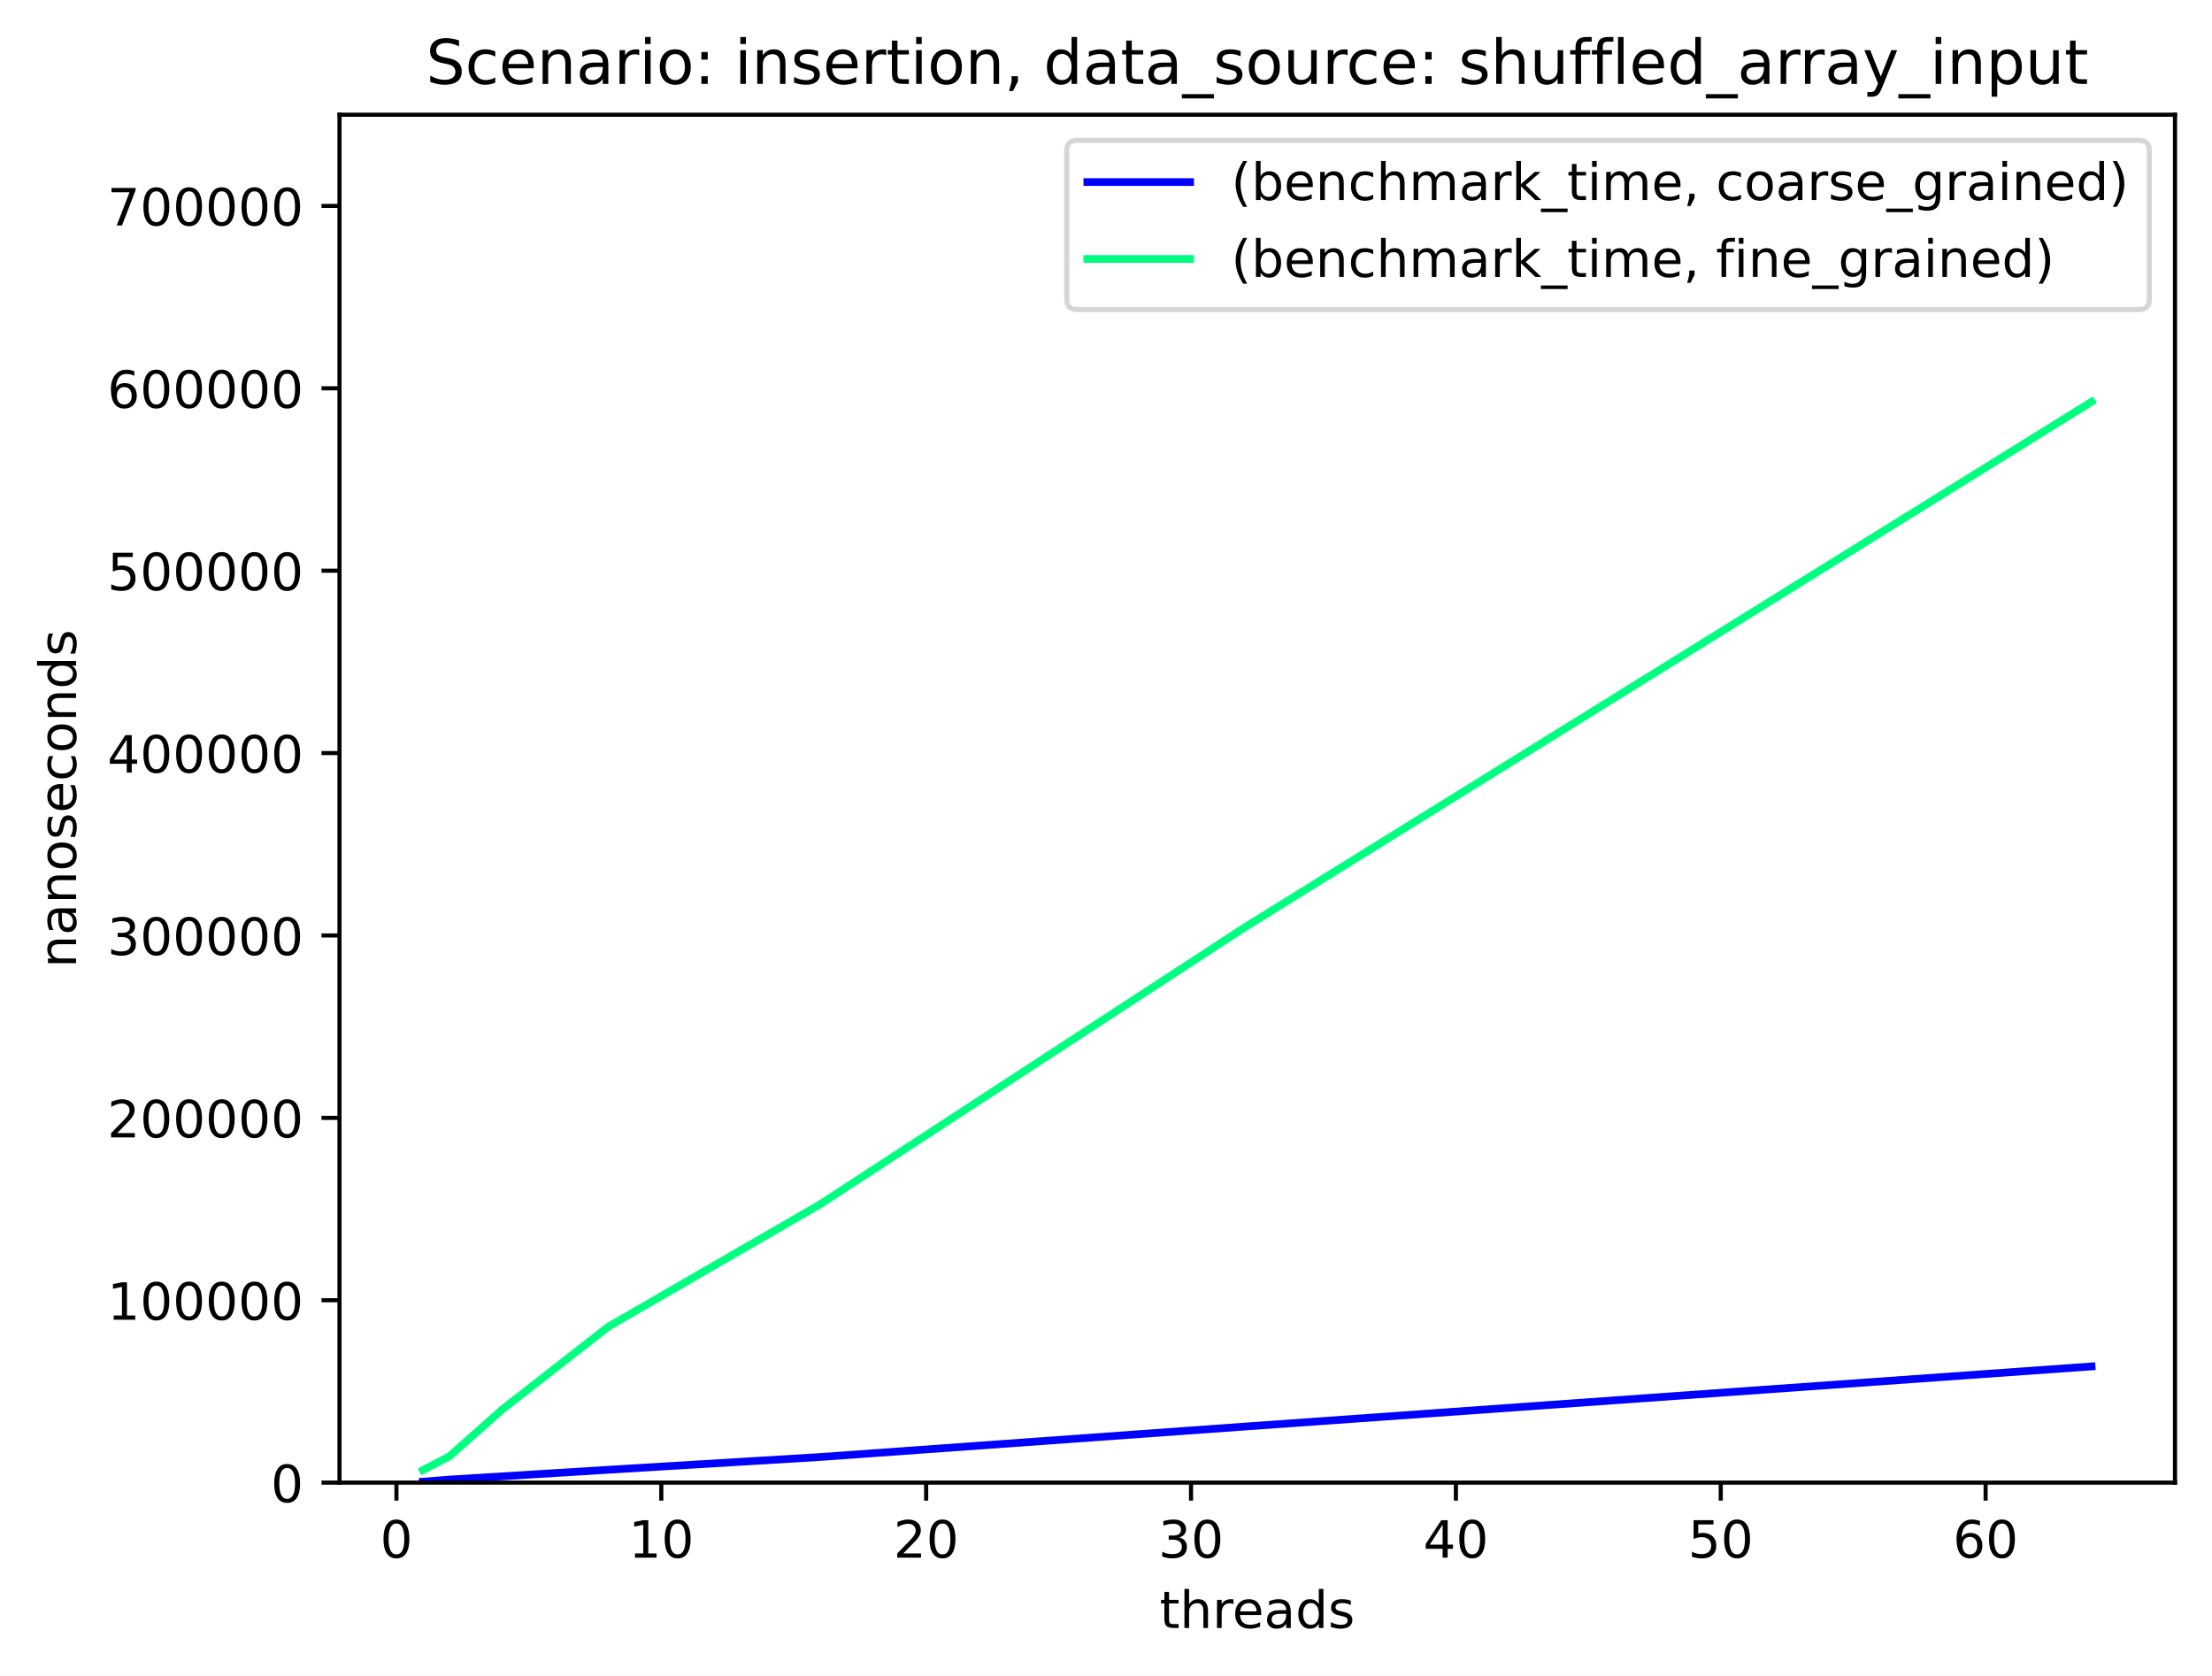
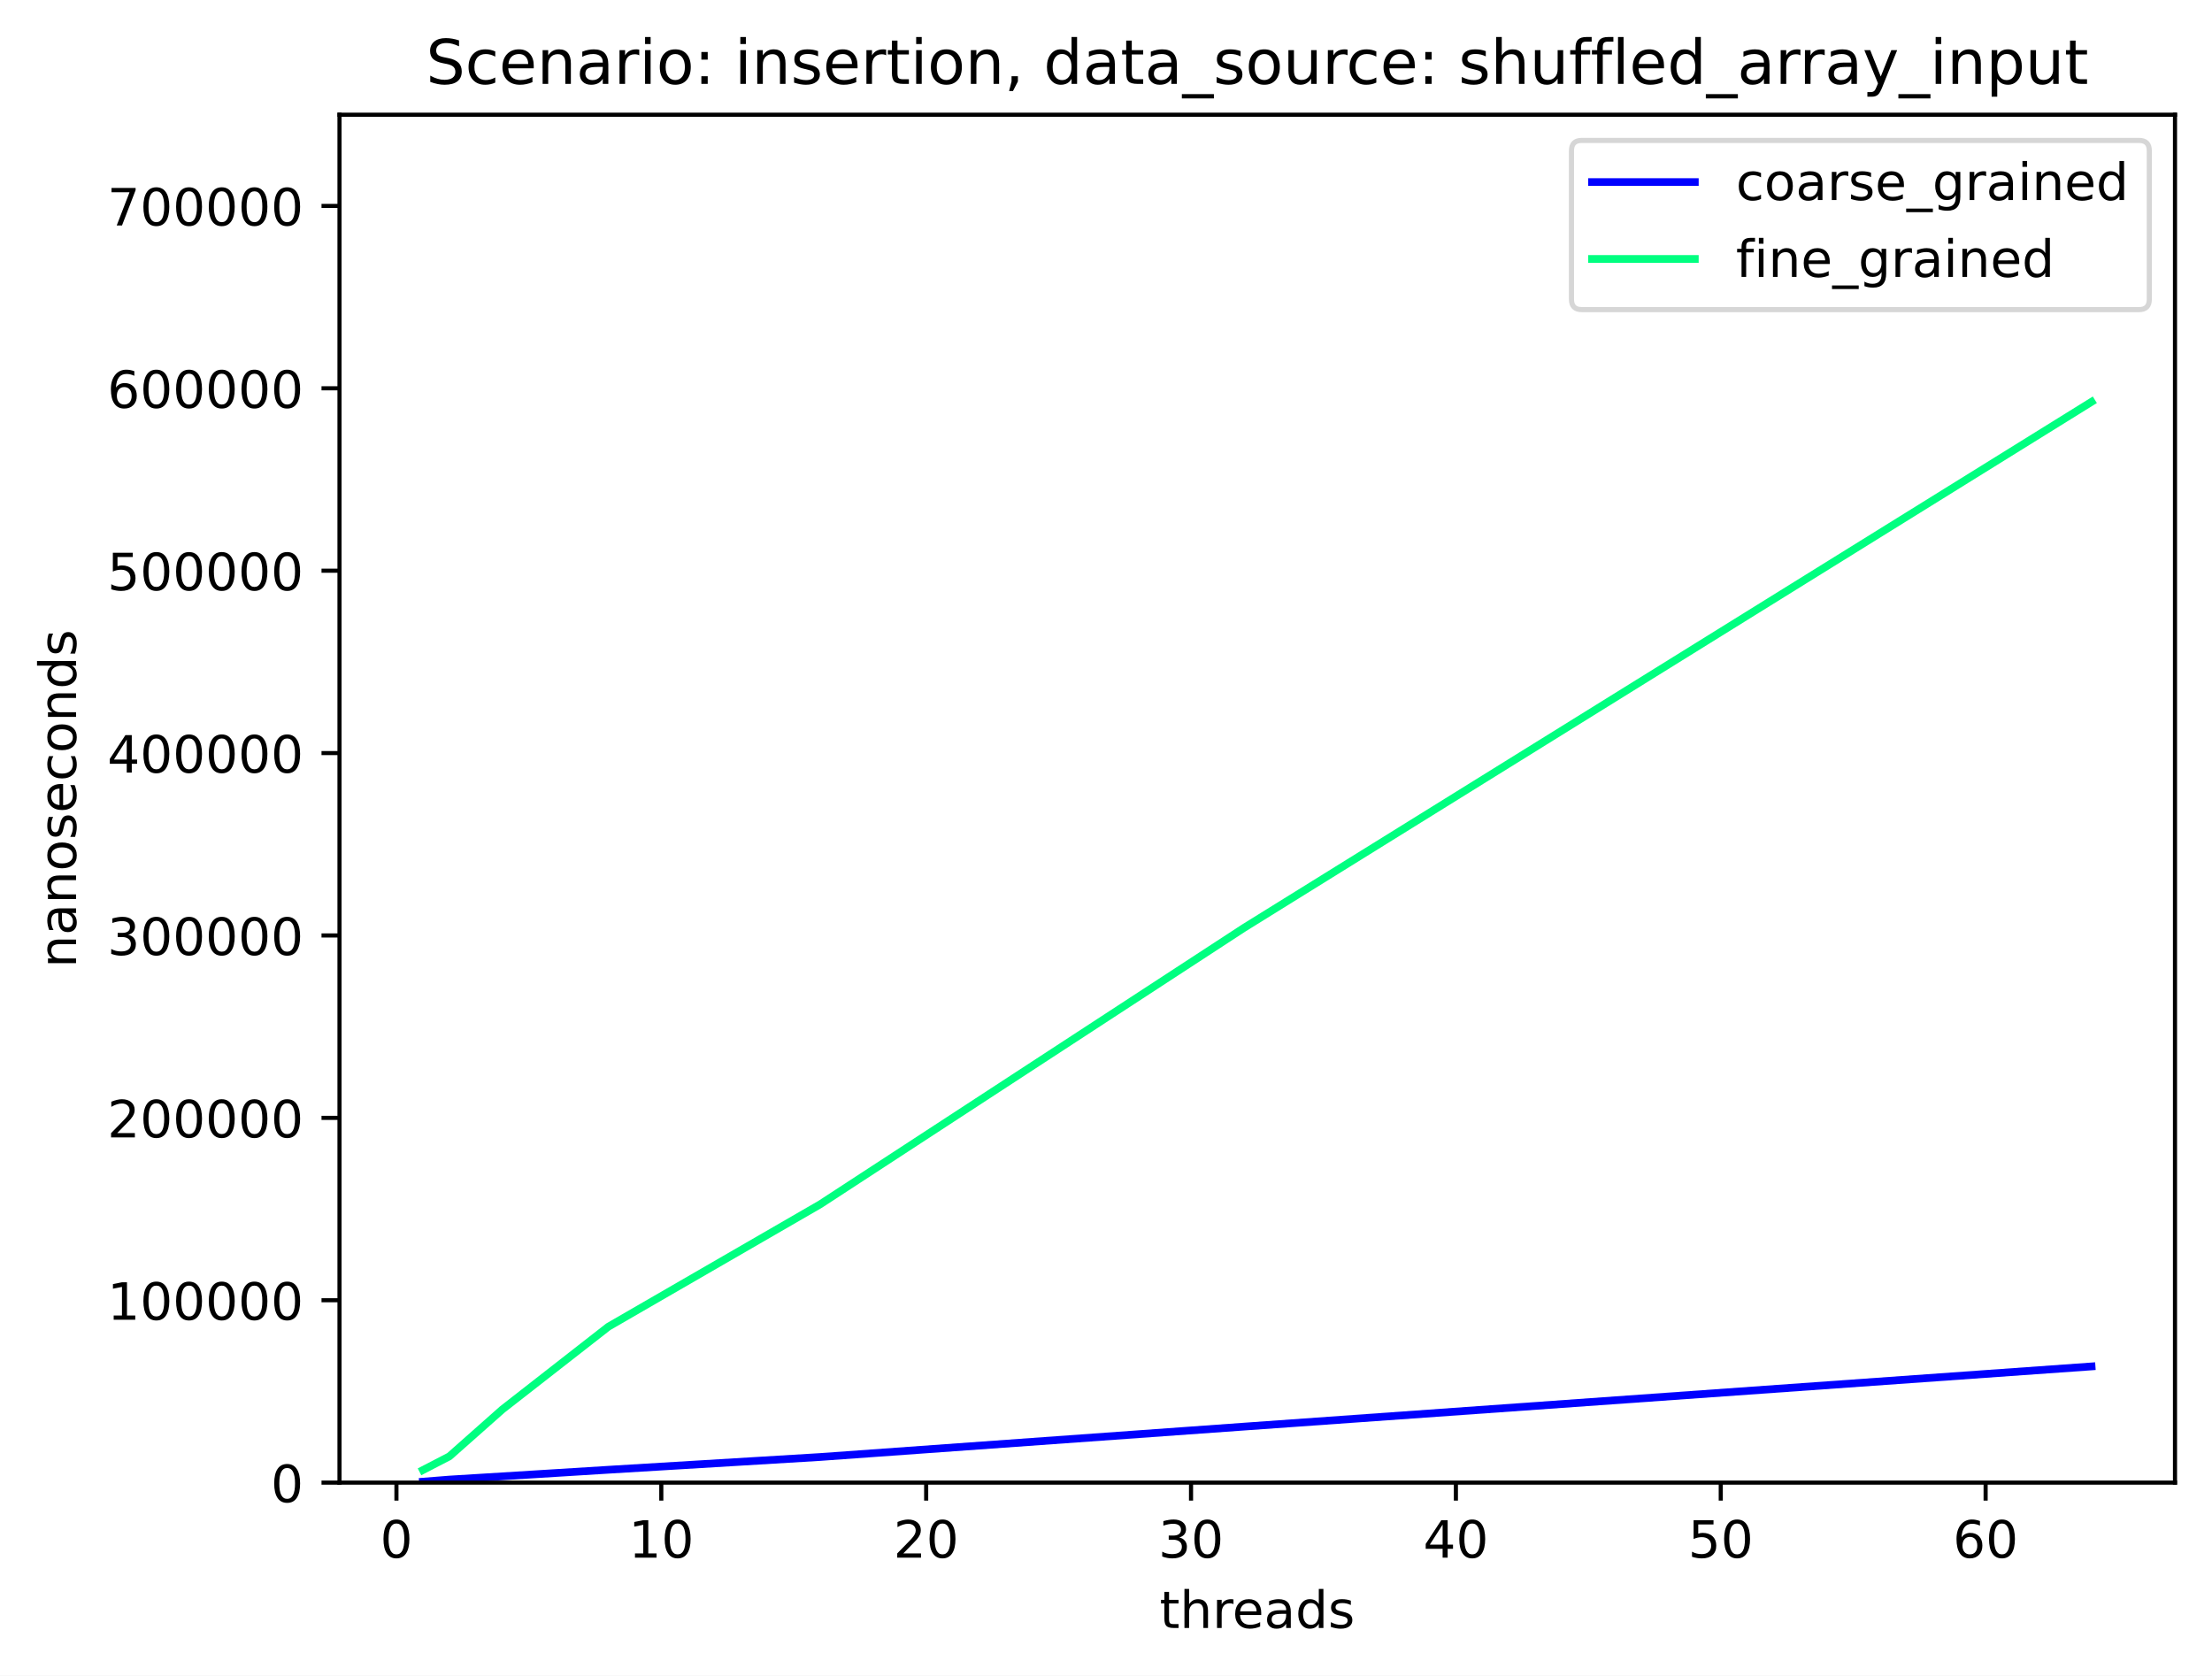
<svg xmlns="http://www.w3.org/2000/svg" xmlns:xlink="http://www.w3.org/1999/xlink" height="325.986pt" version="1.1" viewBox="0 0 430.373 325.986" width="430.373pt">
  <defs>
    <style type="text/css">*{stroke-linecap:butt;stroke-linejoin:round;}</style>
  </defs>
  <g id="figure_1">
    <g id="patch_1">
      <path d="M 0 325.986  L 430.373 325.986  L 430.373 0  L 0 0  z " style="fill:#ffffff;" />
    </g>
    <g id="axes_1">
      <g id="patch_2">
        <path d="M 66.053 288.43  L 423.173 288.43  L 423.173 22.318  L 66.053 22.318  z " style="fill:#ffffff;" />
      </g>
      <g id="matplotlib.axis_1">
        <g id="xtick_1">
          <g id="line2d_1">
            <defs>
-               <path d="M 0 0  L 0 3.5  " id="mbee2f1384c" style="stroke:#000000;stroke-width:0.8;" />
+               <path d="M 0 0  L 0 3.5  " id="m45944e1876" style="stroke:#000000;stroke-width:0.8;" />
            </defs>
            <g>
-               <use style="stroke:#000000;stroke-width:0.8;" x="77.133" xlink:href="#mbee2f1384c" y="288.43" />
+               <use style="stroke:#000000;stroke-width:0.8;" x="77.133" xlink:href="#m45944e1876" y="288.43" />
            </g>
          </g>
          <g id="text_1">
            <g transform="translate(73.95136 303.0286)scale(0.1 -0.1)">
              <defs>
                <path d="M 2034 4250  Q 1547 4250 1301 3770  Q 1056 3291 1056 2328  Q 1056 1369 1301 889  Q 1547 409 2034 409  Q 2525 409 2770 889  Q 3016 1369 3016 2328  Q 3016 3291 2770 3770  Q 2525 4250 2034 4250  z M 2034 4750  Q 2819 4750 3233 4129  Q 3647 3509 3647 2328  Q 3647 1150 3233 529  Q 2819 -91 2034 -91  Q 1250 -91 836 529  Q 422 1150 422 2328  Q 422 3509 836 4129  Q 1250 4750 2034 4750  z " id="DejaVuSans-30" transform="scale(0.015625)" />
              </defs>
              <use xlink:href="#DejaVuSans-30" />
            </g>
          </g>
        </g>
        <g id="xtick_2">
          <g id="line2d_2">
            <g>
-               <use style="stroke:#000000;stroke-width:0.8;" x="128.665" xlink:href="#mbee2f1384c" y="288.43" />
+               <use style="stroke:#000000;stroke-width:0.8;" x="128.665" xlink:href="#m45944e1876" y="288.43" />
            </g>
          </g>
          <g id="text_2">
            <g transform="translate(122.3026 303.0286)scale(0.1 -0.1)">
              <defs>
                <path d="M 794 531  L 1825 531  L 1825 4091  L 703 3866  L 703 4441  L 1819 4666  L 2450 4666  L 2450 531  L 3481 531  L 3481 0  L 794 0  L 794 531  z " id="DejaVuSans-31" transform="scale(0.015625)" />
              </defs>
              <use xlink:href="#DejaVuSans-31" />
              <use x="63.623" xlink:href="#DejaVuSans-30" />
            </g>
          </g>
        </g>
        <g id="xtick_3">
          <g id="line2d_3">
            <g>
-               <use style="stroke:#000000;stroke-width:0.8;" x="180.198" xlink:href="#mbee2f1384c" y="288.43" />
+               <use style="stroke:#000000;stroke-width:0.8;" x="180.198" xlink:href="#m45944e1876" y="288.43" />
            </g>
          </g>
          <g id="text_3">
            <g transform="translate(173.835 303.0286)scale(0.1 -0.1)">
              <defs>
                <path d="M 1228 531  L 3431 531  L 3431 0  L 469 0  L 469 531  Q 828 903 1448 1529  Q 2069 2156 2228 2338  Q 2531 2678 2651 2914  Q 2772 3150 2772 3378  Q 2772 3750 2511 3984  Q 2250 4219 1831 4219  Q 1534 4219 1204 4116  Q 875 4013 500 3803  L 500 4441  Q 881 4594 1212 4672  Q 1544 4750 1819 4750  Q 2544 4750 2975 4387  Q 3406 4025 3406 3419  Q 3406 3131 3298 2873  Q 3191 2616 2906 2266  Q 2828 2175 2409 1742  Q 1991 1309 1228 531  z " id="DejaVuSans-32" transform="scale(0.015625)" />
              </defs>
              <use xlink:href="#DejaVuSans-32" />
              <use x="63.623" xlink:href="#DejaVuSans-30" />
            </g>
          </g>
        </g>
        <g id="xtick_4">
          <g id="line2d_4">
            <g>
-               <use style="stroke:#000000;stroke-width:0.8;" x="231.73" xlink:href="#mbee2f1384c" y="288.43" />
+               <use style="stroke:#000000;stroke-width:0.8;" x="231.73" xlink:href="#m45944e1876" y="288.43" />
            </g>
          </g>
          <g id="text_4">
            <g transform="translate(225.3675 303.0286)scale(0.1 -0.1)">
              <defs>
                <path d="M 2597 2516  Q 3050 2419 3304 2112  Q 3559 1806 3559 1356  Q 3559 666 3084 287  Q 2609 -91 1734 -91  Q 1441 -91 1130 -33  Q 819 25 488 141  L 488 750  Q 750 597 1062 519  Q 1375 441 1716 441  Q 2309 441 2620 675  Q 2931 909 2931 1356  Q 2931 1769 2642 2001  Q 2353 2234 1838 2234  L 1294 2234  L 1294 2753  L 1863 2753  Q 2328 2753 2575 2939  Q 2822 3125 2822 3475  Q 2822 3834 2567 4026  Q 2313 4219 1838 4219  Q 1578 4219 1281 4162  Q 984 4106 628 3988  L 628 4550  Q 988 4650 1302 4700  Q 1616 4750 1894 4750  Q 2613 4750 3031 4423  Q 3450 4097 3450 3541  Q 3450 3153 3228 2886  Q 3006 2619 2597 2516  z " id="DejaVuSans-33" transform="scale(0.015625)" />
              </defs>
              <use xlink:href="#DejaVuSans-33" />
              <use x="63.623" xlink:href="#DejaVuSans-30" />
            </g>
          </g>
        </g>
        <g id="xtick_5">
          <g id="line2d_5">
            <g>
-               <use style="stroke:#000000;stroke-width:0.8;" x="283.262" xlink:href="#mbee2f1384c" y="288.43" />
+               <use style="stroke:#000000;stroke-width:0.8;" x="283.262" xlink:href="#m45944e1876" y="288.43" />
            </g>
          </g>
          <g id="text_5">
            <g transform="translate(276.9 303.0286)scale(0.1 -0.1)">
              <defs>
                <path d="M 2419 4116  L 825 1625  L 2419 1625  L 2419 4116  z M 2253 4666  L 3047 4666  L 3047 1625  L 3713 1625  L 3713 1100  L 3047 1100  L 3047 0  L 2419 0  L 2419 1100  L 313 1100  L 313 1709  L 2253 4666  z " id="DejaVuSans-34" transform="scale(0.015625)" />
              </defs>
              <use xlink:href="#DejaVuSans-34" />
              <use x="63.623" xlink:href="#DejaVuSans-30" />
            </g>
          </g>
        </g>
        <g id="xtick_6">
          <g id="line2d_6">
            <g>
-               <use style="stroke:#000000;stroke-width:0.8;" x="334.795" xlink:href="#mbee2f1384c" y="288.43" />
+               <use style="stroke:#000000;stroke-width:0.8;" x="334.795" xlink:href="#m45944e1876" y="288.43" />
            </g>
          </g>
          <g id="text_6">
            <g transform="translate(328.4324 303.0286)scale(0.1 -0.1)">
              <defs>
                <path d="M 691 4666  L 3169 4666  L 3169 4134  L 1269 4134  L 1269 2991  Q 1406 3038 1543 3061  Q 1681 3084 1819 3084  Q 2600 3084 3056 2656  Q 3513 2228 3513 1497  Q 3513 744 3044 326  Q 2575 -91 1722 -91  Q 1428 -91 1123 -41  Q 819 9 494 109  L 494 744  Q 775 591 1075 516  Q 1375 441 1709 441  Q 2250 441 2565 725  Q 2881 1009 2881 1497  Q 2881 1984 2565 2268  Q 2250 2553 1709 2553  Q 1456 2553 1204 2497  Q 953 2441 691 2322  L 691 4666  z " id="DejaVuSans-35" transform="scale(0.015625)" />
              </defs>
              <use xlink:href="#DejaVuSans-35" />
              <use x="63.623" xlink:href="#DejaVuSans-30" />
            </g>
          </g>
        </g>
        <g id="xtick_7">
          <g id="line2d_7">
            <g>
-               <use style="stroke:#000000;stroke-width:0.8;" x="386.327" xlink:href="#mbee2f1384c" y="288.43" />
+               <use style="stroke:#000000;stroke-width:0.8;" x="386.327" xlink:href="#m45944e1876" y="288.43" />
            </g>
          </g>
          <g id="text_7">
            <g transform="translate(379.9649 303.0286)scale(0.1 -0.1)">
              <defs>
                <path d="M 2113 2584  Q 1688 2584 1439 2293  Q 1191 2003 1191 1497  Q 1191 994 1439 701  Q 1688 409 2113 409  Q 2538 409 2786 701  Q 3034 994 3034 1497  Q 3034 2003 2786 2293  Q 2538 2584 2113 2584  z M 3366 4563  L 3366 3988  Q 3128 4100 2886 4159  Q 2644 4219 2406 4219  Q 1781 4219 1451 3797  Q 1122 3375 1075 2522  Q 1259 2794 1537 2939  Q 1816 3084 2150 3084  Q 2853 3084 3261 2657  Q 3669 2231 3669 1497  Q 3669 778 3244 343  Q 2819 -91 2113 -91  Q 1303 -91 875 529  Q 447 1150 447 2328  Q 447 3434 972 4092  Q 1497 4750 2381 4750  Q 2619 4750 2861 4703  Q 3103 4656 3366 4563  z " id="DejaVuSans-36" transform="scale(0.015625)" />
              </defs>
              <use xlink:href="#DejaVuSans-36" />
              <use x="63.623" xlink:href="#DejaVuSans-30" />
            </g>
          </g>
        </g>
        <g id="text_8">
          <g transform="translate(225.6217 316.7067)scale(0.1 -0.1)">
            <defs>
              <path d="M 1172 4494  L 1172 3500  L 2356 3500  L 2356 3053  L 1172 3053  L 1172 1153  Q 1172 725 1289 603  Q 1406 481 1766 481  L 2356 481  L 2356 0  L 1766 0  Q 1100 0 847 248  Q 594 497 594 1153  L 594 3053  L 172 3053  L 172 3500  L 594 3500  L 594 4494  L 1172 4494  z " id="DejaVuSans-74" transform="scale(0.015625)" />
              <path d="M 3513 2113  L 3513 0  L 2938 0  L 2938 2094  Q 2938 2591 2744 2837  Q 2550 3084 2163 3084  Q 1697 3084 1428 2787  Q 1159 2491 1159 1978  L 1159 0  L 581 0  L 581 4863  L 1159 4863  L 1159 2956  Q 1366 3272 1645 3428  Q 1925 3584 2291 3584  Q 2894 3584 3203 3211  Q 3513 2838 3513 2113  z " id="DejaVuSans-68" transform="scale(0.015625)" />
              <path d="M 2631 2963  Q 2534 3019 2420 3045  Q 2306 3072 2169 3072  Q 1681 3072 1420 2755  Q 1159 2438 1159 1844  L 1159 0  L 581 0  L 581 3500  L 1159 3500  L 1159 2956  Q 1341 3275 1631 3429  Q 1922 3584 2338 3584  Q 2397 3584 2469 3576  Q 2541 3569 2628 3553  L 2631 2963  z " id="DejaVuSans-72" transform="scale(0.015625)" />
              <path d="M 3597 1894  L 3597 1613  L 953 1613  Q 991 1019 1311 708  Q 1631 397 2203 397  Q 2534 397 2845 478  Q 3156 559 3463 722  L 3463 178  Q 3153 47 2828 -22  Q 2503 -91 2169 -91  Q 1331 -91 842 396  Q 353 884 353 1716  Q 353 2575 817 3079  Q 1281 3584 2069 3584  Q 2775 3584 3186 3129  Q 3597 2675 3597 1894  z M 3022 2063  Q 3016 2534 2758 2815  Q 2500 3097 2075 3097  Q 1594 3097 1305 2825  Q 1016 2553 972 2059  L 3022 2063  z " id="DejaVuSans-65" transform="scale(0.015625)" />
              <path d="M 2194 1759  Q 1497 1759 1228 1600  Q 959 1441 959 1056  Q 959 750 1161 570  Q 1363 391 1709 391  Q 2188 391 2477 730  Q 2766 1069 2766 1631  L 2766 1759  L 2194 1759  z M 3341 1997  L 3341 0  L 2766 0  L 2766 531  Q 2569 213 2275 61  Q 1981 -91 1556 -91  Q 1019 -91 701 211  Q 384 513 384 1019  Q 384 1609 779 1909  Q 1175 2209 1959 2209  L 2766 2209  L 2766 2266  Q 2766 2663 2505 2880  Q 2244 3097 1772 3097  Q 1472 3097 1187 3025  Q 903 2953 641 2809  L 641 3341  Q 956 3463 1253 3523  Q 1550 3584 1831 3584  Q 2591 3584 2966 3190  Q 3341 2797 3341 1997  z " id="DejaVuSans-61" transform="scale(0.015625)" />
              <path d="M 2906 2969  L 2906 4863  L 3481 4863  L 3481 0  L 2906 0  L 2906 525  Q 2725 213 2448 61  Q 2172 -91 1784 -91  Q 1150 -91 751 415  Q 353 922 353 1747  Q 353 2572 751 3078  Q 1150 3584 1784 3584  Q 2172 3584 2448 3432  Q 2725 3281 2906 2969  z M 947 1747  Q 947 1113 1208 752  Q 1469 391 1925 391  Q 2381 391 2643 752  Q 2906 1113 2906 1747  Q 2906 2381 2643 2742  Q 2381 3103 1925 3103  Q 1469 3103 1208 2742  Q 947 2381 947 1747  z " id="DejaVuSans-64" transform="scale(0.015625)" />
              <path d="M 2834 3397  L 2834 2853  Q 2591 2978 2328 3040  Q 2066 3103 1784 3103  Q 1356 3103 1142 2972  Q 928 2841 928 2578  Q 928 2378 1081 2264  Q 1234 2150 1697 2047  L 1894 2003  Q 2506 1872 2764 1633  Q 3022 1394 3022 966  Q 3022 478 2636 193  Q 2250 -91 1575 -91  Q 1294 -91 989 -36  Q 684 19 347 128  L 347 722  Q 666 556 975 473  Q 1284 391 1588 391  Q 1994 391 2212 530  Q 2431 669 2431 922  Q 2431 1156 2273 1281  Q 2116 1406 1581 1522  L 1381 1569  Q 847 1681 609 1914  Q 372 2147 372 2553  Q 372 3047 722 3315  Q 1072 3584 1716 3584  Q 2034 3584 2315 3537  Q 2597 3491 2834 3397  z " id="DejaVuSans-73" transform="scale(0.015625)" />
            </defs>
            <use xlink:href="#DejaVuSans-74" />
            <use x="39.209" xlink:href="#DejaVuSans-68" />
            <use x="102.588" xlink:href="#DejaVuSans-72" />
            <use x="141.451" xlink:href="#DejaVuSans-65" />
            <use x="202.975" xlink:href="#DejaVuSans-61" />
            <use x="264.254" xlink:href="#DejaVuSans-64" />
            <use x="327.73" xlink:href="#DejaVuSans-73" />
          </g>
        </g>
      </g>
      <g id="matplotlib.axis_2">
        <g id="ytick_1">
          <g id="line2d_8">
            <defs>
-               <path d="M 0 0  L -3.5 0  " id="m441df31c72" style="stroke:#000000;stroke-width:0.8;" />
+               <path d="M 0 0  L -3.5 0  " id="m6f7994267a" style="stroke:#000000;stroke-width:0.8;" />
            </defs>
            <g>
-               <use style="stroke:#000000;stroke-width:0.8;" x="66.053" xlink:href="#m441df31c72" y="288.43" />
+               <use style="stroke:#000000;stroke-width:0.8;" x="66.053" xlink:href="#m6f7994267a" y="288.43" />
            </g>
          </g>
          <g id="text_9">
            <g transform="translate(52.69062 292.2293)scale(0.1 -0.1)">
              <use xlink:href="#DejaVuSans-30" />
            </g>
          </g>
        </g>
        <g id="ytick_2">
          <g id="line2d_9">
            <g>
-               <use style="stroke:#000000;stroke-width:0.8;" x="66.053" xlink:href="#m441df31c72" y="252.949" />
+               <use style="stroke:#000000;stroke-width:0.8;" x="66.053" xlink:href="#m6f7994267a" y="252.949" />
            </g>
          </g>
          <g id="text_10">
            <g transform="translate(20.87813 256.7477)scale(0.1 -0.1)">
              <use xlink:href="#DejaVuSans-31" />
              <use x="63.623" xlink:href="#DejaVuSans-30" />
              <use x="127.246" xlink:href="#DejaVuSans-30" />
              <use x="190.869" xlink:href="#DejaVuSans-30" />
              <use x="254.492" xlink:href="#DejaVuSans-30" />
              <use x="318.115" xlink:href="#DejaVuSans-30" />
            </g>
          </g>
        </g>
        <g id="ytick_3">
          <g id="line2d_10">
            <g>
-               <use style="stroke:#000000;stroke-width:0.8;" x="66.053" xlink:href="#m441df31c72" y="217.467" />
+               <use style="stroke:#000000;stroke-width:0.8;" x="66.053" xlink:href="#m6f7994267a" y="217.467" />
            </g>
          </g>
          <g id="text_11">
            <g transform="translate(20.87813 221.2661)scale(0.1 -0.1)">
              <use xlink:href="#DejaVuSans-32" />
              <use x="63.623" xlink:href="#DejaVuSans-30" />
              <use x="127.246" xlink:href="#DejaVuSans-30" />
              <use x="190.869" xlink:href="#DejaVuSans-30" />
              <use x="254.492" xlink:href="#DejaVuSans-30" />
              <use x="318.115" xlink:href="#DejaVuSans-30" />
            </g>
          </g>
        </g>
        <g id="ytick_4">
          <g id="line2d_11">
            <g>
-               <use style="stroke:#000000;stroke-width:0.8;" x="66.053" xlink:href="#m441df31c72" y="181.985" />
+               <use style="stroke:#000000;stroke-width:0.8;" x="66.053" xlink:href="#m6f7994267a" y="181.985" />
            </g>
          </g>
          <g id="text_12">
            <g transform="translate(20.87813 185.7845)scale(0.1 -0.1)">
              <use xlink:href="#DejaVuSans-33" />
              <use x="63.623" xlink:href="#DejaVuSans-30" />
              <use x="127.246" xlink:href="#DejaVuSans-30" />
              <use x="190.869" xlink:href="#DejaVuSans-30" />
              <use x="254.492" xlink:href="#DejaVuSans-30" />
              <use x="318.115" xlink:href="#DejaVuSans-30" />
            </g>
          </g>
        </g>
        <g id="ytick_5">
          <g id="line2d_12">
            <g>
-               <use style="stroke:#000000;stroke-width:0.8;" x="66.053" xlink:href="#m441df31c72" y="146.504" />
+               <use style="stroke:#000000;stroke-width:0.8;" x="66.053" xlink:href="#m6f7994267a" y="146.504" />
            </g>
          </g>
          <g id="text_13">
            <g transform="translate(20.87813 150.3029)scale(0.1 -0.1)">
              <use xlink:href="#DejaVuSans-34" />
              <use x="63.623" xlink:href="#DejaVuSans-30" />
              <use x="127.246" xlink:href="#DejaVuSans-30" />
              <use x="190.869" xlink:href="#DejaVuSans-30" />
              <use x="254.492" xlink:href="#DejaVuSans-30" />
              <use x="318.115" xlink:href="#DejaVuSans-30" />
            </g>
          </g>
        </g>
        <g id="ytick_6">
          <g id="line2d_13">
            <g>
-               <use style="stroke:#000000;stroke-width:0.8;" x="66.053" xlink:href="#m441df31c72" y="111.022" />
+               <use style="stroke:#000000;stroke-width:0.8;" x="66.053" xlink:href="#m6f7994267a" y="111.022" />
            </g>
          </g>
          <g id="text_14">
            <g transform="translate(20.87813 114.8213)scale(0.1 -0.1)">
              <use xlink:href="#DejaVuSans-35" />
              <use x="63.623" xlink:href="#DejaVuSans-30" />
              <use x="127.246" xlink:href="#DejaVuSans-30" />
              <use x="190.869" xlink:href="#DejaVuSans-30" />
              <use x="254.492" xlink:href="#DejaVuSans-30" />
              <use x="318.115" xlink:href="#DejaVuSans-30" />
            </g>
          </g>
        </g>
        <g id="ytick_7">
          <g id="line2d_14">
            <g>
-               <use style="stroke:#000000;stroke-width:0.8;" x="66.053" xlink:href="#m441df31c72" y="75.541" />
+               <use style="stroke:#000000;stroke-width:0.8;" x="66.053" xlink:href="#m6f7994267a" y="75.541" />
            </g>
          </g>
          <g id="text_15">
            <g transform="translate(20.87813 79.33974)scale(0.1 -0.1)">
              <use xlink:href="#DejaVuSans-36" />
              <use x="63.623" xlink:href="#DejaVuSans-30" />
              <use x="127.246" xlink:href="#DejaVuSans-30" />
              <use x="190.869" xlink:href="#DejaVuSans-30" />
              <use x="254.492" xlink:href="#DejaVuSans-30" />
              <use x="318.115" xlink:href="#DejaVuSans-30" />
            </g>
          </g>
        </g>
        <g id="ytick_8">
          <g id="line2d_15">
            <g>
-               <use style="stroke:#000000;stroke-width:0.8;" x="66.053" xlink:href="#m441df31c72" y="40.059" />
+               <use style="stroke:#000000;stroke-width:0.8;" x="66.053" xlink:href="#m6f7994267a" y="40.059" />
            </g>
          </g>
          <g id="text_16">
            <g transform="translate(20.87813 43.85814)scale(0.1 -0.1)">
              <defs>
                <path d="M 525 4666  L 3525 4666  L 3525 4397  L 1831 0  L 1172 0  L 2766 4134  L 525 4134  L 525 4666  z " id="DejaVuSans-37" transform="scale(0.015625)" />
              </defs>
              <use xlink:href="#DejaVuSans-37" />
              <use x="63.623" xlink:href="#DejaVuSans-30" />
              <use x="127.246" xlink:href="#DejaVuSans-30" />
              <use x="190.869" xlink:href="#DejaVuSans-30" />
              <use x="254.492" xlink:href="#DejaVuSans-30" />
              <use x="318.115" xlink:href="#DejaVuSans-30" />
            </g>
          </g>
        </g>
        <g id="text_17">
          <g transform="translate(14.79844 188.2726)rotate(-90)scale(0.1 -0.1)">
            <defs>
              <path d="M 3513 2113  L 3513 0  L 2938 0  L 2938 2094  Q 2938 2591 2744 2837  Q 2550 3084 2163 3084  Q 1697 3084 1428 2787  Q 1159 2491 1159 1978  L 1159 0  L 581 0  L 581 3500  L 1159 3500  L 1159 2956  Q 1366 3272 1645 3428  Q 1925 3584 2291 3584  Q 2894 3584 3203 3211  Q 3513 2838 3513 2113  z " id="DejaVuSans-6e" transform="scale(0.015625)" />
              <path d="M 1959 3097  Q 1497 3097 1228 2736  Q 959 2375 959 1747  Q 959 1119 1226 758  Q 1494 397 1959 397  Q 2419 397 2687 759  Q 2956 1122 2956 1747  Q 2956 2369 2687 2733  Q 2419 3097 1959 3097  z M 1959 3584  Q 2709 3584 3137 3096  Q 3566 2609 3566 1747  Q 3566 888 3137 398  Q 2709 -91 1959 -91  Q 1206 -91 779 398  Q 353 888 353 1747  Q 353 2609 779 3096  Q 1206 3584 1959 3584  z " id="DejaVuSans-6f" transform="scale(0.015625)" />
              <path d="M 3122 3366  L 3122 2828  Q 2878 2963 2633 3030  Q 2388 3097 2138 3097  Q 1578 3097 1268 2742  Q 959 2388 959 1747  Q 959 1106 1268 751  Q 1578 397 2138 397  Q 2388 397 2633 464  Q 2878 531 3122 666  L 3122 134  Q 2881 22 2623 -34  Q 2366 -91 2075 -91  Q 1284 -91 818 406  Q 353 903 353 1747  Q 353 2603 823 3093  Q 1294 3584 2113 3584  Q 2378 3584 2631 3529  Q 2884 3475 3122 3366  z " id="DejaVuSans-63" transform="scale(0.015625)" />
            </defs>
            <use xlink:href="#DejaVuSans-6e" />
            <use x="63.379" xlink:href="#DejaVuSans-61" />
            <use x="124.658" xlink:href="#DejaVuSans-6e" />
            <use x="188.037" xlink:href="#DejaVuSans-6f" />
            <use x="249.219" xlink:href="#DejaVuSans-73" />
            <use x="301.318" xlink:href="#DejaVuSans-65" />
            <use x="362.842" xlink:href="#DejaVuSans-63" />
            <use x="417.822" xlink:href="#DejaVuSans-6f" />
            <use x="479.004" xlink:href="#DejaVuSans-6e" />
            <use x="542.383" xlink:href="#DejaVuSans-64" />
            <use x="605.859" xlink:href="#DejaVuSans-73" />
          </g>
        </g>
      </g>
      <g id="line2d_16">
-         <path clip-path="url(#pbf8e4f1d3d)" d="M 82.286 288.244  L 87.439 287.836  L 97.746 287.205  L 118.359 285.928  L 159.585 283.446  L 242.037 277.535  L 406.94 265.824  " style="fill:none;stroke:#0000ff;stroke-linecap:square;stroke-width:1.5;" />
+         <path clip-path="url(#p7b7c1e2c75)" d="M 82.286 288.244  L 87.439 287.836  L 97.746 287.205  L 118.359 285.928  L 159.585 283.446  L 242.037 277.535  L 406.94 265.824  " style="fill:none;stroke:#0000ff;stroke-linecap:square;stroke-width:1.5;" />
      </g>
      <g id="line2d_17">
-         <path clip-path="url(#pbf8e4f1d3d)" d="M 82.286 285.986  L 87.439 283.317  L 97.746 274.188  L 118.359 258.103  L 159.585 234.282  L 242.037 180.503  L 406.94 78.168  " style="fill:none;stroke:#00ff80;stroke-linecap:square;stroke-width:1.5;" />
+         <path clip-path="url(#p7b7c1e2c75)" d="M 82.286 285.986  L 87.439 283.317  L 97.746 274.188  L 118.359 258.103  L 159.585 234.282  L 242.037 180.503  L 406.94 78.168  " style="fill:none;stroke:#00ff80;stroke-linecap:square;stroke-width:1.5;" />
      </g>
      <g id="patch_3">
        <path d="M 66.053 288.43  L 66.053 22.318  " style="fill:none;stroke:#000000;stroke-linecap:square;stroke-linejoin:miter;stroke-width:0.8;" />
      </g>
      <g id="patch_4">
        <path d="M 423.173 288.43  L 423.173 22.318  " style="fill:none;stroke:#000000;stroke-linecap:square;stroke-linejoin:miter;stroke-width:0.8;" />
      </g>
      <g id="patch_5">
        <path d="M 66.053 288.43  L 423.173 288.43  " style="fill:none;stroke:#000000;stroke-linecap:square;stroke-linejoin:miter;stroke-width:0.8;" />
      </g>
      <g id="patch_6">
        <path d="M 66.053 22.318  L 423.173 22.318  " style="fill:none;stroke:#000000;stroke-linecap:square;stroke-linejoin:miter;stroke-width:0.8;" />
      </g>
      <g id="text_18">
        <g transform="translate(82.88688 16.31812)scale(0.12 -0.12)">
          <defs>
            <path d="M 3425 4513  L 3425 3897  Q 3066 4069 2747 4153  Q 2428 4238 2131 4238  Q 1616 4238 1336 4038  Q 1056 3838 1056 3469  Q 1056 3159 1242 3001  Q 1428 2844 1947 2747  L 2328 2669  Q 3034 2534 3370 2195  Q 3706 1856 3706 1288  Q 3706 609 3251 259  Q 2797 -91 1919 -91  Q 1588 -91 1214 -16  Q 841 59 441 206  L 441 856  Q 825 641 1194 531  Q 1563 422 1919 422  Q 2459 422 2753 634  Q 3047 847 3047 1241  Q 3047 1584 2836 1778  Q 2625 1972 2144 2069  L 1759 2144  Q 1053 2284 737 2584  Q 422 2884 422 3419  Q 422 4038 858 4394  Q 1294 4750 2059 4750  Q 2388 4750 2728 4690  Q 3069 4631 3425 4513  z " id="DejaVuSans-53" transform="scale(0.015625)" />
            <path d="M 603 3500  L 1178 3500  L 1178 0  L 603 0  L 603 3500  z M 603 4863  L 1178 4863  L 1178 4134  L 603 4134  L 603 4863  z " id="DejaVuSans-69" transform="scale(0.015625)" />
            <path d="M 750 794  L 1409 794  L 1409 0  L 750 0  L 750 794  z M 750 3309  L 1409 3309  L 1409 2516  L 750 2516  L 750 3309  z " id="DejaVuSans-3a" transform="scale(0.015625)" />
            <path id="DejaVuSans-20" transform="scale(0.015625)" />
            <path d="M 750 794  L 1409 794  L 1409 256  L 897 -744  L 494 -744  L 750 256  L 750 794  z " id="DejaVuSans-2c" transform="scale(0.015625)" />
            <path d="M 3263 -1063  L 3263 -1509  L -63 -1509  L -63 -1063  L 3263 -1063  z " id="DejaVuSans-5f" transform="scale(0.015625)" />
            <path d="M 544 1381  L 544 3500  L 1119 3500  L 1119 1403  Q 1119 906 1312 657  Q 1506 409 1894 409  Q 2359 409 2629 706  Q 2900 1003 2900 1516  L 2900 3500  L 3475 3500  L 3475 0  L 2900 0  L 2900 538  Q 2691 219 2414 64  Q 2138 -91 1772 -91  Q 1169 -91 856 284  Q 544 659 544 1381  z M 1991 3584  L 1991 3584  z " id="DejaVuSans-75" transform="scale(0.015625)" />
            <path d="M 2375 4863  L 2375 4384  L 1825 4384  Q 1516 4384 1395 4259  Q 1275 4134 1275 3809  L 1275 3500  L 2222 3500  L 2222 3053  L 1275 3053  L 1275 0  L 697 0  L 697 3053  L 147 3053  L 147 3500  L 697 3500  L 697 3744  Q 697 4328 969 4595  Q 1241 4863 1831 4863  L 2375 4863  z " id="DejaVuSans-66" transform="scale(0.015625)" />
            <path d="M 603 4863  L 1178 4863  L 1178 0  L 603 0  L 603 4863  z " id="DejaVuSans-6c" transform="scale(0.015625)" />
            <path d="M 2059 -325  Q 1816 -950 1584 -1140  Q 1353 -1331 966 -1331  L 506 -1331  L 506 -850  L 844 -850  Q 1081 -850 1212 -737  Q 1344 -625 1503 -206  L 1606 56  L 191 3500  L 800 3500  L 1894 763  L 2988 3500  L 3597 3500  L 2059 -325  z " id="DejaVuSans-79" transform="scale(0.015625)" />
            <path d="M 1159 525  L 1159 -1331  L 581 -1331  L 581 3500  L 1159 3500  L 1159 2969  Q 1341 3281 1617 3432  Q 1894 3584 2278 3584  Q 2916 3584 3314 3078  Q 3713 2572 3713 1747  Q 3713 922 3314 415  Q 2916 -91 2278 -91  Q 1894 -91 1617 61  Q 1341 213 1159 525  z M 3116 1747  Q 3116 2381 2855 2742  Q 2594 3103 2138 3103  Q 1681 3103 1420 2742  Q 1159 2381 1159 1747  Q 1159 1113 1420 752  Q 1681 391 2138 391  Q 2594 391 2855 752  Q 3116 1113 3116 1747  z " id="DejaVuSans-70" transform="scale(0.015625)" />
          </defs>
          <use xlink:href="#DejaVuSans-53" />
          <use x="63.477" xlink:href="#DejaVuSans-63" />
          <use x="118.457" xlink:href="#DejaVuSans-65" />
          <use x="179.98" xlink:href="#DejaVuSans-6e" />
          <use x="243.359" xlink:href="#DejaVuSans-61" />
          <use x="304.639" xlink:href="#DejaVuSans-72" />
          <use x="345.752" xlink:href="#DejaVuSans-69" />
          <use x="373.535" xlink:href="#DejaVuSans-6f" />
          <use x="434.717" xlink:href="#DejaVuSans-3a" />
          <use x="468.408" xlink:href="#DejaVuSans-20" />
          <use x="500.195" xlink:href="#DejaVuSans-69" />
          <use x="527.979" xlink:href="#DejaVuSans-6e" />
          <use x="591.357" xlink:href="#DejaVuSans-73" />
          <use x="643.457" xlink:href="#DejaVuSans-65" />
          <use x="704.98" xlink:href="#DejaVuSans-72" />
          <use x="746.094" xlink:href="#DejaVuSans-74" />
          <use x="785.303" xlink:href="#DejaVuSans-69" />
          <use x="813.086" xlink:href="#DejaVuSans-6f" />
          <use x="874.268" xlink:href="#DejaVuSans-6e" />
          <use x="937.646" xlink:href="#DejaVuSans-2c" />
          <use x="969.434" xlink:href="#DejaVuSans-20" />
          <use x="1001.221" xlink:href="#DejaVuSans-64" />
          <use x="1064.697" xlink:href="#DejaVuSans-61" />
          <use x="1125.977" xlink:href="#DejaVuSans-74" />
          <use x="1165.186" xlink:href="#DejaVuSans-61" />
          <use x="1226.465" xlink:href="#DejaVuSans-5f" />
          <use x="1276.465" xlink:href="#DejaVuSans-73" />
          <use x="1328.564" xlink:href="#DejaVuSans-6f" />
          <use x="1389.746" xlink:href="#DejaVuSans-75" />
          <use x="1453.125" xlink:href="#DejaVuSans-72" />
          <use x="1491.988" xlink:href="#DejaVuSans-63" />
          <use x="1546.969" xlink:href="#DejaVuSans-65" />
          <use x="1608.492" xlink:href="#DejaVuSans-3a" />
          <use x="1642.184" xlink:href="#DejaVuSans-20" />
          <use x="1673.971" xlink:href="#DejaVuSans-73" />
          <use x="1726.07" xlink:href="#DejaVuSans-68" />
          <use x="1789.449" xlink:href="#DejaVuSans-75" />
          <use x="1852.828" xlink:href="#DejaVuSans-66" />
          <use x="1888.033" xlink:href="#DejaVuSans-66" />
          <use x="1923.238" xlink:href="#DejaVuSans-6c" />
          <use x="1951.021" xlink:href="#DejaVuSans-65" />
          <use x="2012.545" xlink:href="#DejaVuSans-64" />
          <use x="2076.021" xlink:href="#DejaVuSans-5f" />
          <use x="2126.021" xlink:href="#DejaVuSans-61" />
          <use x="2187.301" xlink:href="#DejaVuSans-72" />
          <use x="2226.664" xlink:href="#DejaVuSans-72" />
          <use x="2267.777" xlink:href="#DejaVuSans-61" />
          <use x="2329.057" xlink:href="#DejaVuSans-79" />
          <use x="2388.236" xlink:href="#DejaVuSans-5f" />
          <use x="2438.236" xlink:href="#DejaVuSans-69" />
          <use x="2466.02" xlink:href="#DejaVuSans-6e" />
          <use x="2529.398" xlink:href="#DejaVuSans-70" />
          <use x="2592.875" xlink:href="#DejaVuSans-75" />
          <use x="2656.254" xlink:href="#DejaVuSans-74" />
        </g>
      </g>
      <g id="legend_1">
        <g id="patch_7">
-           <path d="M 209.553 60.231  L 416.173 60.231  Q 418.173 60.231 418.173 58.231  L 418.173 29.318  Q 418.173 27.318 416.173 27.318  L 209.553 27.318  Q 207.553 27.318 207.553 29.318  L 207.553 58.231  Q 207.553 60.231 209.553 60.231  z " style="fill:#ffffff;opacity:0.8;stroke:#cccccc;stroke-linejoin:miter;" />
+           <path d="M 307.75 60.231  L 416.173 60.231  Q 418.173 60.231 418.173 58.231  L 418.173 29.318  Q 418.173 27.318 416.173 27.318  L 307.75 27.318  Q 305.75 27.318 305.75 29.318  L 305.75 58.231  Q 305.75 60.231 307.75 60.231  z " style="fill:#ffffff;opacity:0.8;stroke:#cccccc;stroke-linejoin:miter;" />
        </g>
        <g id="line2d_18">
-           <path d="M 211.553 35.417  L 231.553 35.417  " style="fill:none;stroke:#0000ff;stroke-linecap:square;stroke-width:1.5;" />
+           <path d="M 309.75 35.417  L 329.75 35.417  " style="fill:none;stroke:#0000ff;stroke-linecap:square;stroke-width:1.5;" />
        </g>
        <g id="line2d_19" />
        <g id="text_19">
-           <g transform="translate(239.5528 38.91656)scale(0.1 -0.1)">
+           <g transform="translate(337.7497 38.91656)scale(0.1 -0.1)">
            <defs>
-               <path d="M 1984 4856  Q 1566 4138 1362 3434  Q 1159 2731 1159 2009  Q 1159 1288 1364 580  Q 1569 -128 1984 -844  L 1484 -844  Q 1016 -109 783 600  Q 550 1309 550 2009  Q 550 2706 781 3412  Q 1013 4119 1484 4856  L 1984 4856  z " id="DejaVuSans-28" transform="scale(0.015625)" />
-               <path d="M 3116 1747  Q 3116 2381 2855 2742  Q 2594 3103 2138 3103  Q 1681 3103 1420 2742  Q 1159 2381 1159 1747  Q 1159 1113 1420 752  Q 1681 391 2138 391  Q 2594 391 2855 752  Q 3116 1113 3116 1747  z M 1159 2969  Q 1341 3281 1617 3432  Q 1894 3584 2278 3584  Q 2916 3584 3314 3078  Q 3713 2572 3713 1747  Q 3713 922 3314 415  Q 2916 -91 2278 -91  Q 1894 -91 1617 61  Q 1341 213 1159 525  L 1159 0  L 581 0  L 581 4863  L 1159 4863  L 1159 2969  z " id="DejaVuSans-62" transform="scale(0.015625)" />
-               <path d="M 3328 2828  Q 3544 3216 3844 3400  Q 4144 3584 4550 3584  Q 5097 3584 5394 3201  Q 5691 2819 5691 2113  L 5691 0  L 5113 0  L 5113 2094  Q 5113 2597 4934 2840  Q 4756 3084 4391 3084  Q 3944 3084 3684 2787  Q 3425 2491 3425 1978  L 3425 0  L 2847 0  L 2847 2094  Q 2847 2600 2669 2842  Q 2491 3084 2119 3084  Q 1678 3084 1418 2786  Q 1159 2488 1159 1978  L 1159 0  L 581 0  L 581 3500  L 1159 3500  L 1159 2956  Q 1356 3278 1631 3431  Q 1906 3584 2284 3584  Q 2666 3584 2933 3390  Q 3200 3197 3328 2828  z " id="DejaVuSans-6d" transform="scale(0.015625)" />
-               <path d="M 581 4863  L 1159 4863  L 1159 1991  L 2875 3500  L 3609 3500  L 1753 1863  L 3688 0  L 2938 0  L 1159 1709  L 1159 0  L 581 0  L 581 4863  z " id="DejaVuSans-6b" transform="scale(0.015625)" />
              <path d="M 2906 1791  Q 2906 2416 2648 2759  Q 2391 3103 1925 3103  Q 1463 3103 1205 2759  Q 947 2416 947 1791  Q 947 1169 1205 825  Q 1463 481 1925 481  Q 2391 481 2648 825  Q 2906 1169 2906 1791  z M 3481 434  Q 3481 -459 3084 -895  Q 2688 -1331 1869 -1331  Q 1566 -1331 1297 -1286  Q 1028 -1241 775 -1147  L 775 -588  Q 1028 -725 1275 -790  Q 1522 -856 1778 -856  Q 2344 -856 2625 -561  Q 2906 -266 2906 331  L 2906 616  Q 2728 306 2450 153  Q 2172 0 1784 0  Q 1141 0 747 490  Q 353 981 353 1791  Q 353 2603 747 3093  Q 1141 3584 1784 3584  Q 2172 3584 2450 3431  Q 2728 3278 2906 2969  L 2906 3500  L 3481 3500  L 3481 434  z " id="DejaVuSans-67" transform="scale(0.015625)" />
-               <path d="M 513 4856  L 1013 4856  Q 1481 4119 1714 3412  Q 1947 2706 1947 2009  Q 1947 1309 1714 600  Q 1481 -109 1013 -844  L 513 -844  Q 928 -128 1133 580  Q 1338 1288 1338 2009  Q 1338 2731 1133 3434  Q 928 4138 513 4856  z " id="DejaVuSans-29" transform="scale(0.015625)" />
            </defs>
-             <use xlink:href="#DejaVuSans-28" />
-             <use x="39.014" xlink:href="#DejaVuSans-62" />
-             <use x="102.49" xlink:href="#DejaVuSans-65" />
-             <use x="164.014" xlink:href="#DejaVuSans-6e" />
-             <use x="227.393" xlink:href="#DejaVuSans-63" />
-             <use x="282.373" xlink:href="#DejaVuSans-68" />
-             <use x="345.752" xlink:href="#DejaVuSans-6d" />
-             <use x="443.164" xlink:href="#DejaVuSans-61" />
-             <use x="504.443" xlink:href="#DejaVuSans-72" />
-             <use x="545.557" xlink:href="#DejaVuSans-6b" />
-             <use x="603.467" xlink:href="#DejaVuSans-5f" />
-             <use x="653.467" xlink:href="#DejaVuSans-74" />
-             <use x="692.676" xlink:href="#DejaVuSans-69" />
-             <use x="720.459" xlink:href="#DejaVuSans-6d" />
-             <use x="817.871" xlink:href="#DejaVuSans-65" />
-             <use x="879.395" xlink:href="#DejaVuSans-2c" />
-             <use x="911.182" xlink:href="#DejaVuSans-20" />
-             <use x="942.969" xlink:href="#DejaVuSans-63" />
-             <use x="997.949" xlink:href="#DejaVuSans-6f" />
-             <use x="1059.131" xlink:href="#DejaVuSans-61" />
-             <use x="1120.41" xlink:href="#DejaVuSans-72" />
-             <use x="1161.523" xlink:href="#DejaVuSans-73" />
-             <use x="1213.623" xlink:href="#DejaVuSans-65" />
-             <use x="1275.146" xlink:href="#DejaVuSans-5f" />
-             <use x="1325.146" xlink:href="#DejaVuSans-67" />
-             <use x="1388.623" xlink:href="#DejaVuSans-72" />
-             <use x="1429.736" xlink:href="#DejaVuSans-61" />
-             <use x="1491.016" xlink:href="#DejaVuSans-69" />
-             <use x="1518.799" xlink:href="#DejaVuSans-6e" />
-             <use x="1582.178" xlink:href="#DejaVuSans-65" />
-             <use x="1643.701" xlink:href="#DejaVuSans-64" />
-             <use x="1707.178" xlink:href="#DejaVuSans-29" />
+             <use xlink:href="#DejaVuSans-63" />
+             <use x="54.98" xlink:href="#DejaVuSans-6f" />
+             <use x="116.162" xlink:href="#DejaVuSans-61" />
+             <use x="177.441" xlink:href="#DejaVuSans-72" />
+             <use x="218.555" xlink:href="#DejaVuSans-73" />
+             <use x="270.654" xlink:href="#DejaVuSans-65" />
+             <use x="332.178" xlink:href="#DejaVuSans-5f" />
+             <use x="382.178" xlink:href="#DejaVuSans-67" />
+             <use x="445.654" xlink:href="#DejaVuSans-72" />
+             <use x="486.768" xlink:href="#DejaVuSans-61" />
+             <use x="548.047" xlink:href="#DejaVuSans-69" />
+             <use x="575.83" xlink:href="#DejaVuSans-6e" />
+             <use x="639.209" xlink:href="#DejaVuSans-65" />
+             <use x="700.732" xlink:href="#DejaVuSans-64" />
          </g>
        </g>
        <g id="line2d_20">
-           <path d="M 211.553 50.373  L 231.553 50.373  " style="fill:none;stroke:#00ff80;stroke-linecap:square;stroke-width:1.5;" />
+           <path d="M 309.75 50.373  L 329.75 50.373  " style="fill:none;stroke:#00ff80;stroke-linecap:square;stroke-width:1.5;" />
        </g>
        <g id="line2d_21" />
        <g id="text_20">
-           <g transform="translate(239.5528 53.87281)scale(0.1 -0.1)">
-             <use xlink:href="#DejaVuSans-28" />
-             <use x="39.014" xlink:href="#DejaVuSans-62" />
-             <use x="102.49" xlink:href="#DejaVuSans-65" />
-             <use x="164.014" xlink:href="#DejaVuSans-6e" />
-             <use x="227.393" xlink:href="#DejaVuSans-63" />
-             <use x="282.373" xlink:href="#DejaVuSans-68" />
-             <use x="345.752" xlink:href="#DejaVuSans-6d" />
-             <use x="443.164" xlink:href="#DejaVuSans-61" />
-             <use x="504.443" xlink:href="#DejaVuSans-72" />
-             <use x="545.557" xlink:href="#DejaVuSans-6b" />
-             <use x="603.467" xlink:href="#DejaVuSans-5f" />
-             <use x="653.467" xlink:href="#DejaVuSans-74" />
-             <use x="692.676" xlink:href="#DejaVuSans-69" />
-             <use x="720.459" xlink:href="#DejaVuSans-6d" />
-             <use x="817.871" xlink:href="#DejaVuSans-65" />
-             <use x="879.395" xlink:href="#DejaVuSans-2c" />
-             <use x="911.182" xlink:href="#DejaVuSans-20" />
-             <use x="942.969" xlink:href="#DejaVuSans-66" />
-             <use x="978.174" xlink:href="#DejaVuSans-69" />
-             <use x="1005.957" xlink:href="#DejaVuSans-6e" />
-             <use x="1069.336" xlink:href="#DejaVuSans-65" />
-             <use x="1130.859" xlink:href="#DejaVuSans-5f" />
-             <use x="1180.859" xlink:href="#DejaVuSans-67" />
-             <use x="1244.336" xlink:href="#DejaVuSans-72" />
-             <use x="1285.449" xlink:href="#DejaVuSans-61" />
-             <use x="1346.729" xlink:href="#DejaVuSans-69" />
-             <use x="1374.512" xlink:href="#DejaVuSans-6e" />
-             <use x="1437.891" xlink:href="#DejaVuSans-65" />
-             <use x="1499.414" xlink:href="#DejaVuSans-64" />
-             <use x="1562.891" xlink:href="#DejaVuSans-29" />
+           <g transform="translate(337.7497 53.87281)scale(0.1 -0.1)">
+             <use xlink:href="#DejaVuSans-66" />
+             <use x="35.205" xlink:href="#DejaVuSans-69" />
+             <use x="62.988" xlink:href="#DejaVuSans-6e" />
+             <use x="126.367" xlink:href="#DejaVuSans-65" />
+             <use x="187.891" xlink:href="#DejaVuSans-5f" />
+             <use x="237.891" xlink:href="#DejaVuSans-67" />
+             <use x="301.367" xlink:href="#DejaVuSans-72" />
+             <use x="342.48" xlink:href="#DejaVuSans-61" />
+             <use x="403.76" xlink:href="#DejaVuSans-69" />
+             <use x="431.543" xlink:href="#DejaVuSans-6e" />
+             <use x="494.922" xlink:href="#DejaVuSans-65" />
+             <use x="556.445" xlink:href="#DejaVuSans-64" />
          </g>
        </g>
      </g>
    </g>
  </g>
  <defs>
-     <clipPath id="pbf8e4f1d3d">
+     <clipPath id="p7b7c1e2c75">
      <rect height="266.112" width="357.12" x="66.053" y="22.318" />
    </clipPath>
  </defs>
</svg>
